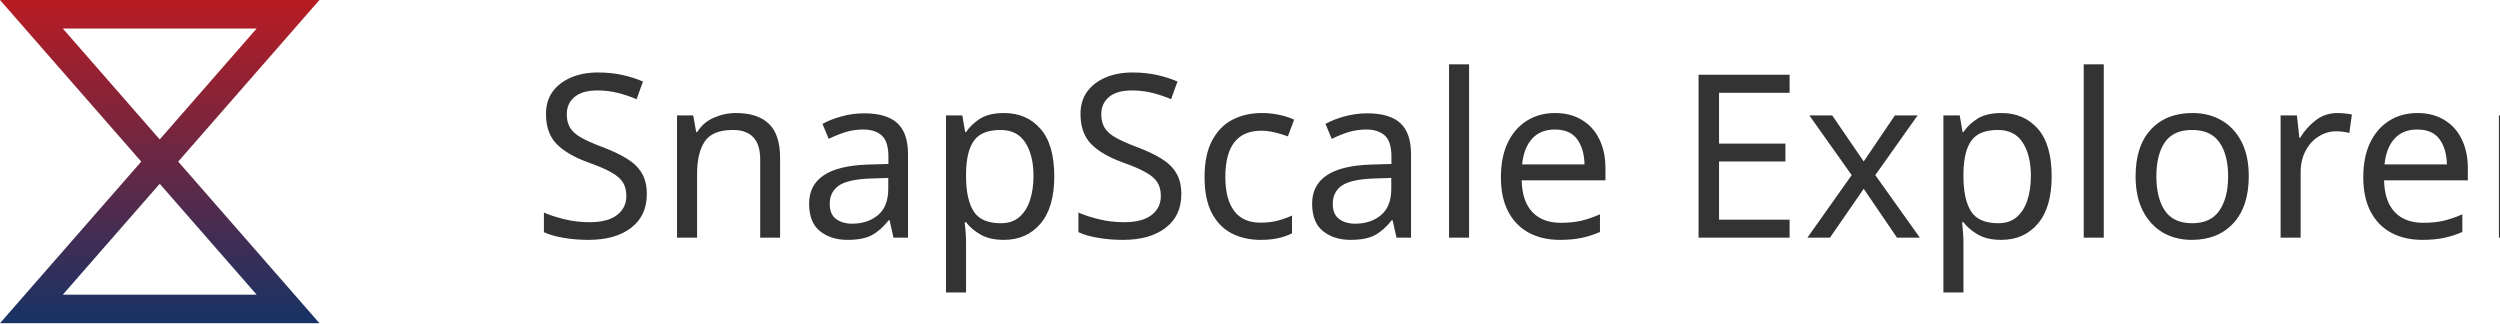
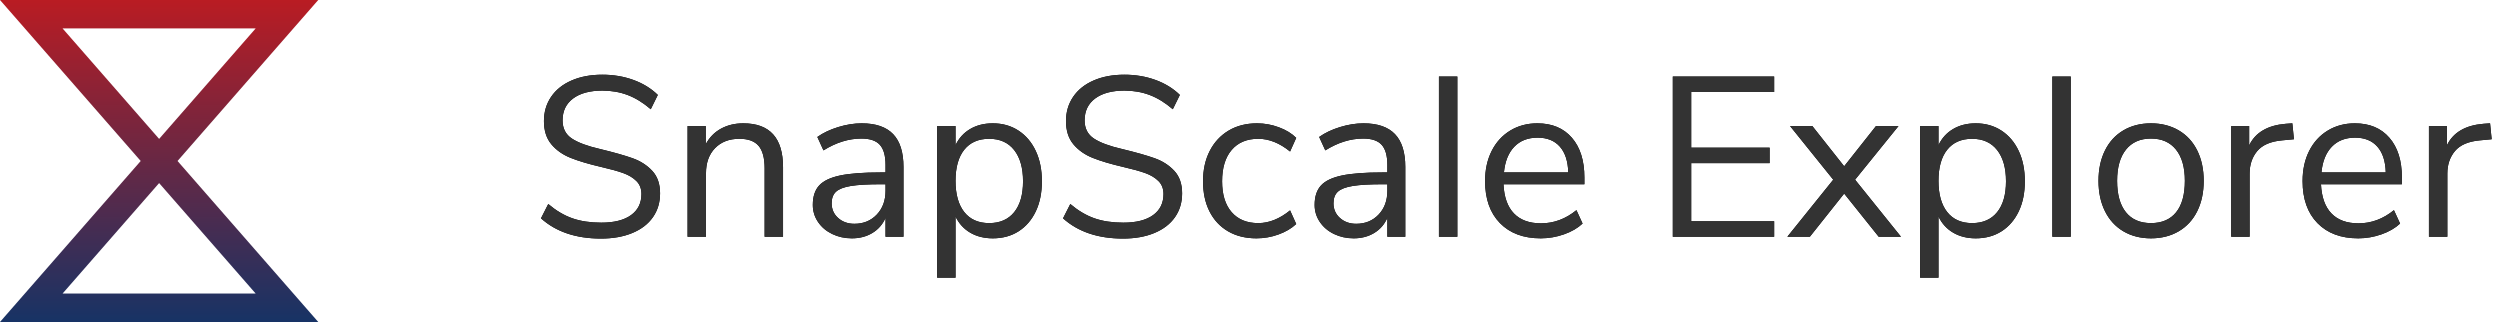
- <svg xmlns="http://www.w3.org/2000/svg" width="263px" height="34px" viewBox="0 0 263 34" version="1.1">
+ <svg xmlns="http://www.w3.org/2000/svg" xmlns:xlink="http://www.w3.org/1999/xlink" width="264px" height="34px" viewBox="0 0 264 34" version="1.1">
  <defs>
-     <linearGradient x1="50%" y1="0%" x2="50%" y2="100%" id="linearGradient-1">
+     <path d="M7.464,24.192 C4.824,24.192 2.712,23.48 1.128,22.056 L1.896,20.544 C2.728,21.248 3.58,21.752 4.452,22.056 C5.324,22.36 6.336,22.512 7.488,22.512 C8.848,22.512 9.896,22.248 10.632,21.72 C11.368,21.192 11.736,20.448 11.736,19.488 C11.736,18.928 11.56,18.472 11.208,18.12 C10.856,17.768 10.392,17.488 9.816,17.28 C9.24,17.072 8.464,16.856 7.488,16.632 C6.176,16.328 5.1,16.008 4.26,15.672 C3.42,15.336 2.74,14.856 2.22,14.232 C1.7,13.608 1.44,12.792 1.44,11.784 C1.44,10.824 1.692,9.972 2.196,9.228 C2.7,8.484 3.42,7.908 4.356,7.5 C5.292,7.092 6.376,6.888 7.608,6.888 C8.776,6.888 9.868,7.072 10.884,7.44 C11.9,7.808 12.76,8.336 13.464,9.024 L12.72,10.536 C11.92,9.848 11.108,9.348 10.284,9.036 C9.46,8.724 8.568,8.568 7.608,8.568 C6.296,8.568 5.268,8.844 4.524,9.396 C3.78,9.948 3.408,10.72 3.408,11.712 C3.408,12.56 3.736,13.2 4.392,13.632 C5.048,14.064 6.04,14.432 7.368,14.736 C8.824,15.088 9.968,15.412 10.8,15.708 C11.632,16.004 12.324,16.448 12.876,17.04 C13.428,17.632 13.704,18.424 13.704,19.416 C13.704,20.376 13.452,21.216 12.948,21.936 C12.444,22.656 11.72,23.212 10.776,23.604 C9.832,23.996 8.728,24.192 7.464,24.192 Z M22.488,12.024 C25.288,12.024 26.688,13.568 26.688,16.656 L26.688,24 L24.744,24 L24.744,16.776 C24.744,15.688 24.532,14.896 24.108,14.4 C23.684,13.904 23.008,13.656 22.08,13.656 C21.008,13.656 20.152,13.984 19.512,14.64 C18.872,15.296 18.552,16.184 18.552,17.304 L18.552,24 L16.608,24 L16.608,12.312 L18.528,12.312 L18.528,14.232 C18.912,13.512 19.448,12.964 20.136,12.588 C20.824,12.212 21.608,12.024 22.488,12.024 Z M34.992,12.024 C36.48,12.024 37.588,12.404 38.316,13.164 C39.044,13.924 39.408,15.08 39.408,16.632 L39.408,24 L37.512,24 L37.512,22.008 C37.208,22.696 36.744,23.228 36.12,23.604 C35.496,23.98 34.776,24.168 33.96,24.168 C33.208,24.168 32.516,24.016 31.884,23.712 C31.252,23.408 30.752,22.984 30.384,22.44 C30.016,21.896 29.832,21.296 29.832,20.64 C29.832,19.76 30.056,19.076 30.504,18.588 C30.952,18.1 31.688,17.748 32.712,17.532 C33.736,17.316 35.16,17.208 36.984,17.208 L37.512,17.208 L37.512,16.416 C37.512,15.44 37.312,14.732 36.912,14.292 C36.512,13.852 35.864,13.632 34.968,13.632 C33.624,13.632 32.288,14.048 30.96,14.88 L30.312,13.464 C30.92,13.032 31.652,12.684 32.508,12.42 C33.364,12.156 34.192,12.024 34.992,12.024 Z M34.224,22.632 C35.184,22.632 35.972,22.308 36.588,21.66 C37.204,21.012 37.512,20.176 37.512,19.152 L37.512,18.456 L37.08,18.456 C35.672,18.456 34.6,18.516 33.864,18.636 C33.128,18.756 32.604,18.956 32.292,19.236 C31.98,19.516 31.824,19.928 31.824,20.472 C31.824,21.096 32.052,21.612 32.508,22.02 C32.964,22.428 33.536,22.632 34.224,22.632 Z M48.84,12.024 C49.864,12.024 50.768,12.28 51.552,12.792 C52.336,13.304 52.944,14.02 53.376,14.94 C53.808,15.86 54.024,16.928 54.024,18.144 C54.024,19.36 53.808,20.42 53.376,21.324 C52.944,22.228 52.34,22.928 51.564,23.424 C50.788,23.92 49.88,24.168 48.84,24.168 C47.928,24.168 47.132,23.968 46.452,23.568 C45.772,23.168 45.256,22.6 44.904,21.864 L44.904,28.32 L42.96,28.32 L42.96,12.312 L44.904,12.312 L44.904,14.328 C45.256,13.592 45.772,13.024 46.452,12.624 C47.132,12.224 47.928,12.024 48.84,12.024 Z M48.456,22.56 C49.592,22.56 50.472,22.176 51.096,21.408 C51.72,20.64 52.032,19.552 52.032,18.144 C52.032,16.736 51.72,15.636 51.096,14.844 C50.472,14.052 49.592,13.656 48.456,13.656 C47.32,13.656 46.444,14.04 45.828,14.808 C45.212,15.576 44.904,16.672 44.904,18.096 C44.904,19.52 45.212,20.62 45.828,21.396 C46.444,22.172 47.32,22.56 48.456,22.56 Z M62.592,24.192 C59.952,24.192 57.84,23.48 56.256,22.056 L57.024,20.544 C57.856,21.248 58.708,21.752 59.58,22.056 C60.452,22.36 61.464,22.512 62.616,22.512 C63.976,22.512 65.024,22.248 65.76,21.72 C66.496,21.192 66.864,20.448 66.864,19.488 C66.864,18.928 66.688,18.472 66.336,18.12 C65.984,17.768 65.52,17.488 64.944,17.28 C64.368,17.072 63.592,16.856 62.616,16.632 C61.304,16.328 60.228,16.008 59.388,15.672 C58.548,15.336 57.868,14.856 57.348,14.232 C56.828,13.608 56.568,12.792 56.568,11.784 C56.568,10.824 56.82,9.972 57.324,9.228 C57.828,8.484 58.548,7.908 59.484,7.5 C60.42,7.092 61.504,6.888 62.736,6.888 C63.904,6.888 64.996,7.072 66.012,7.44 C67.028,7.808 67.888,8.336 68.592,9.024 L67.848,10.536 C67.048,9.848 66.236,9.348 65.412,9.036 C64.588,8.724 63.696,8.568 62.736,8.568 C61.424,8.568 60.396,8.844 59.652,9.396 C58.908,9.948 58.536,10.72 58.536,11.712 C58.536,12.56 58.864,13.2 59.52,13.632 C60.176,14.064 61.168,14.432 62.496,14.736 C63.952,15.088 65.096,15.412 65.928,15.708 C66.76,16.004 67.452,16.448 68.004,17.04 C68.556,17.632 68.832,18.424 68.832,19.416 C68.832,20.376 68.58,21.216 68.076,21.936 C67.572,22.656 66.848,23.212 65.904,23.604 C64.96,23.996 63.856,24.192 62.592,24.192 Z M76.68,24.168 C75.528,24.168 74.528,23.92 73.68,23.424 C72.832,22.928 72.18,22.228 71.724,21.324 C71.268,20.42 71.04,19.36 71.04,18.144 C71.04,16.928 71.276,15.86 71.748,14.94 C72.22,14.02 72.884,13.304 73.74,12.792 C74.596,12.28 75.6,12.024 76.752,12.024 C77.536,12.024 78.304,12.164 79.056,12.444 C79.808,12.724 80.416,13.096 80.88,13.56 L80.232,15 C79.128,14.104 78.008,13.656 76.872,13.656 C75.672,13.656 74.736,14.048 74.064,14.832 C73.392,15.616 73.056,16.72 73.056,18.144 C73.056,19.552 73.392,20.64 74.064,21.408 C74.736,22.176 75.672,22.56 76.872,22.56 C78.008,22.56 79.128,22.112 80.232,21.216 L80.88,22.656 C80.384,23.12 79.76,23.488 79.008,23.76 C78.256,24.032 77.48,24.168 76.68,24.168 Z M87.984,12.024 C89.472,12.024 90.58,12.404 91.308,13.164 C92.036,13.924 92.4,15.08 92.4,16.632 L92.4,24 L90.504,24 L90.504,22.008 C90.2,22.696 89.736,23.228 89.112,23.604 C88.488,23.98 87.768,24.168 86.952,24.168 C86.2,24.168 85.508,24.016 84.876,23.712 C84.244,23.408 83.744,22.984 83.376,22.44 C83.008,21.896 82.824,21.296 82.824,20.64 C82.824,19.76 83.048,19.076 83.496,18.588 C83.944,18.1 84.68,17.748 85.704,17.532 C86.728,17.316 88.152,17.208 89.976,17.208 L90.504,17.208 L90.504,16.416 C90.504,15.44 90.304,14.732 89.904,14.292 C89.504,13.852 88.856,13.632 87.96,13.632 C86.616,13.632 85.28,14.048 83.952,14.88 L83.304,13.464 C83.912,13.032 84.644,12.684 85.5,12.42 C86.356,12.156 87.184,12.024 87.984,12.024 Z M87.216,22.632 C88.176,22.632 88.964,22.308 89.58,21.66 C90.196,21.012 90.504,20.176 90.504,19.152 L90.504,18.456 L90.072,18.456 C88.664,18.456 87.592,18.516 86.856,18.636 C86.12,18.756 85.596,18.956 85.284,19.236 C84.972,19.516 84.816,19.928 84.816,20.472 C84.816,21.096 85.044,21.612 85.5,22.02 C85.956,22.428 86.528,22.632 87.216,22.632 Z M95.952,24 L95.952,7.08 L97.896,7.08 L97.896,24 L95.952,24 Z M111.312,18.456 L102.768,18.456 C102.832,19.816 103.2,20.844 103.872,21.54 C104.544,22.236 105.496,22.584 106.728,22.584 C108.088,22.584 109.336,22.12 110.472,21.192 L111.12,22.608 C110.608,23.088 109.952,23.468 109.152,23.748 C108.352,24.028 107.536,24.168 106.704,24.168 C104.88,24.168 103.444,23.632 102.396,22.56 C101.348,21.488 100.824,20.008 100.824,18.12 C100.824,16.92 101.056,15.86 101.52,14.94 C101.984,14.02 102.636,13.304 103.476,12.792 C104.316,12.28 105.272,12.024 106.344,12.024 C107.896,12.024 109.112,12.532 109.992,13.548 C110.872,14.564 111.312,15.96 111.312,17.736 L111.312,18.456 Z M106.368,13.536 C105.344,13.536 104.524,13.856 103.908,14.496 C103.292,15.136 102.928,16.04 102.816,17.208 L109.608,17.208 C109.576,16.024 109.28,15.116 108.72,14.484 C108.16,13.852 107.376,13.536 106.368,13.536 Z M120.648,24 L120.648,7.08 L131.352,7.08 L131.352,8.712 L122.592,8.712 L122.592,14.592 L130.872,14.592 L130.872,16.224 L122.592,16.224 L122.592,22.368 L131.352,22.368 L131.352,24 L120.648,24 Z M139.896,17.976 L144.744,24 L142.392,24 L138.744,19.44 L135.12,24 L132.744,24 L137.592,17.976 L133.032,12.312 L135.384,12.312 L138.744,16.56 L142.104,12.312 L144.48,12.312 L139.896,17.976 Z M152.64,12.024 C153.664,12.024 154.568,12.28 155.352,12.792 C156.136,13.304 156.744,14.02 157.176,14.94 C157.608,15.86 157.824,16.928 157.824,18.144 C157.824,19.36 157.608,20.42 157.176,21.324 C156.744,22.228 156.14,22.928 155.364,23.424 C154.588,23.92 153.68,24.168 152.64,24.168 C151.728,24.168 150.932,23.968 150.252,23.568 C149.572,23.168 149.056,22.6 148.704,21.864 L148.704,28.32 L146.76,28.32 L146.76,12.312 L148.704,12.312 L148.704,14.328 C149.056,13.592 149.572,13.024 150.252,12.624 C150.932,12.224 151.728,12.024 152.64,12.024 Z M152.256,22.56 C153.392,22.56 154.272,22.176 154.896,21.408 C155.52,20.64 155.832,19.552 155.832,18.144 C155.832,16.736 155.52,15.636 154.896,14.844 C154.272,14.052 153.392,13.656 152.256,13.656 C151.12,13.656 150.244,14.04 149.628,14.808 C149.012,15.576 148.704,16.672 148.704,18.096 C148.704,19.52 149.012,20.62 149.628,21.396 C150.244,22.172 151.12,22.56 152.256,22.56 Z M160.728,24 L160.728,7.08 L162.672,7.08 L162.672,24 L160.728,24 Z M171.144,24.168 C170.04,24.168 169.068,23.92 168.228,23.424 C167.388,22.928 166.74,22.22 166.284,21.3 C165.828,20.38 165.6,19.312 165.6,18.096 C165.6,16.88 165.828,15.812 166.284,14.892 C166.74,13.972 167.388,13.264 168.228,12.768 C169.068,12.272 170.04,12.024 171.144,12.024 C172.248,12.024 173.224,12.272 174.072,12.768 C174.92,13.264 175.572,13.972 176.028,14.892 C176.484,15.812 176.712,16.88 176.712,18.096 C176.712,19.312 176.484,20.38 176.028,21.3 C175.572,22.22 174.92,22.928 174.072,23.424 C173.224,23.92 172.248,24.168 171.144,24.168 Z M171.144,22.56 C172.296,22.56 173.18,22.18 173.796,21.42 C174.412,20.66 174.72,19.552 174.72,18.096 C174.72,16.672 174.408,15.572 173.784,14.796 C173.16,14.02 172.28,13.632 171.144,13.632 C170.008,13.632 169.128,14.02 168.504,14.796 C167.88,15.572 167.568,16.672 167.568,18.096 C167.568,19.536 167.876,20.64 168.492,21.408 C169.108,22.176 169.992,22.56 171.144,22.56 Z M186.24,13.704 L184.968,13.824 C183.768,13.936 182.9,14.312 182.364,14.952 C181.828,15.592 181.56,16.384 181.56,17.328 L181.56,24 L179.616,24 L179.616,12.312 L181.512,12.312 L181.512,14.352 C182.168,12.992 183.456,12.232 185.376,12.072 L186.072,12.024 L186.24,13.704 Z M197.64,18.456 L189.096,18.456 C189.16,19.816 189.528,20.844 190.2,21.54 C190.872,22.236 191.824,22.584 193.056,22.584 C194.416,22.584 195.664,22.12 196.8,21.192 L197.448,22.608 C196.936,23.088 196.28,23.468 195.48,23.748 C194.68,24.028 193.864,24.168 193.032,24.168 C191.208,24.168 189.772,23.632 188.724,22.56 C187.676,21.488 187.152,20.008 187.152,18.12 C187.152,16.92 187.384,15.86 187.848,14.94 C188.312,14.02 188.964,13.304 189.804,12.792 C190.644,12.28 191.6,12.024 192.672,12.024 C194.224,12.024 195.44,12.532 196.32,13.548 C197.2,14.564 197.64,15.96 197.64,17.736 L197.64,18.456 Z M192.696,13.536 C191.672,13.536 190.852,13.856 190.236,14.496 C189.62,15.136 189.256,16.04 189.144,17.208 L195.936,17.208 C195.904,16.024 195.608,15.116 195.048,14.484 C194.488,13.852 193.704,13.536 192.696,13.536 Z M207.12,13.704 L205.848,13.824 C204.648,13.936 203.78,14.312 203.244,14.952 C202.708,15.592 202.44,16.384 202.44,17.328 L202.44,24 L200.496,24 L200.496,12.312 L202.392,12.312 L202.392,14.352 C203.048,12.992 204.336,12.232 206.256,12.072 L206.952,12.024 L207.12,13.704 Z" id="path-1" />
+     <linearGradient x1="50%" y1="0%" x2="50%" y2="100%" id="linearGradient-2">
      <stop stop-color="#B91C23" offset="0%" />
      <stop stop-color="#173365" offset="100%" />
    </linearGradient>
  </defs>
-   <g id="snapscale" stroke="none" stroke-width="1" fill="none" fill-rule="evenodd">
-     <g id="explorer" transform="translate(-119, -33)">
-       <g id="Group" transform="translate(119, 33)">
-         <text id="SnapScale-Explorer" font-family="NunitoSans-Regular, Nunito Sans" font-size="24" font-weight="normal" fill="#333333">
-           <tspan x="56" y="25">SnapScale Explorer</tspan>
-         </text>
-         <path d="M18.748,17 L33.606,34 L0,34 L14.858,17 L0,0 L33.606,0 L18.748,17 Z M27,3 L6.606,3 L16.803,14.667 L27,3 Z M6.606,31 L27,31 L16.803,19.333 L6.606,31 Z" id="形状结合复制-9" fill="url(#linearGradient-1)" fill-rule="nonzero" />
+   <g id="Page-1" stroke="none" stroke-width="1" fill="none" fill-rule="evenodd">
+     <g id="logo-title" fill-rule="nonzero">
+       <g id="SnapScale-Explorer" transform="translate(56, 1)">
+         <g id="SnapScaleExplorer">
+           <use fill="#000000" xlink:href="#path-1" />
+           <use fill="#333333" xlink:href="#path-1" />
+         </g>
      </g>
+       <path d="M18.748,17 L33.606,34 L0,34 L14.858,17 L0,0 L33.606,0 L18.748,17 Z M27,3 L6.606,3 L16.803,14.667 L27,3 Z M6.606,31 L27,31 L16.803,19.333 L6.606,31 Z" id="形状结合复制-9" fill="url(#linearGradient-2)" />
    </g>
  </g>
</svg>
